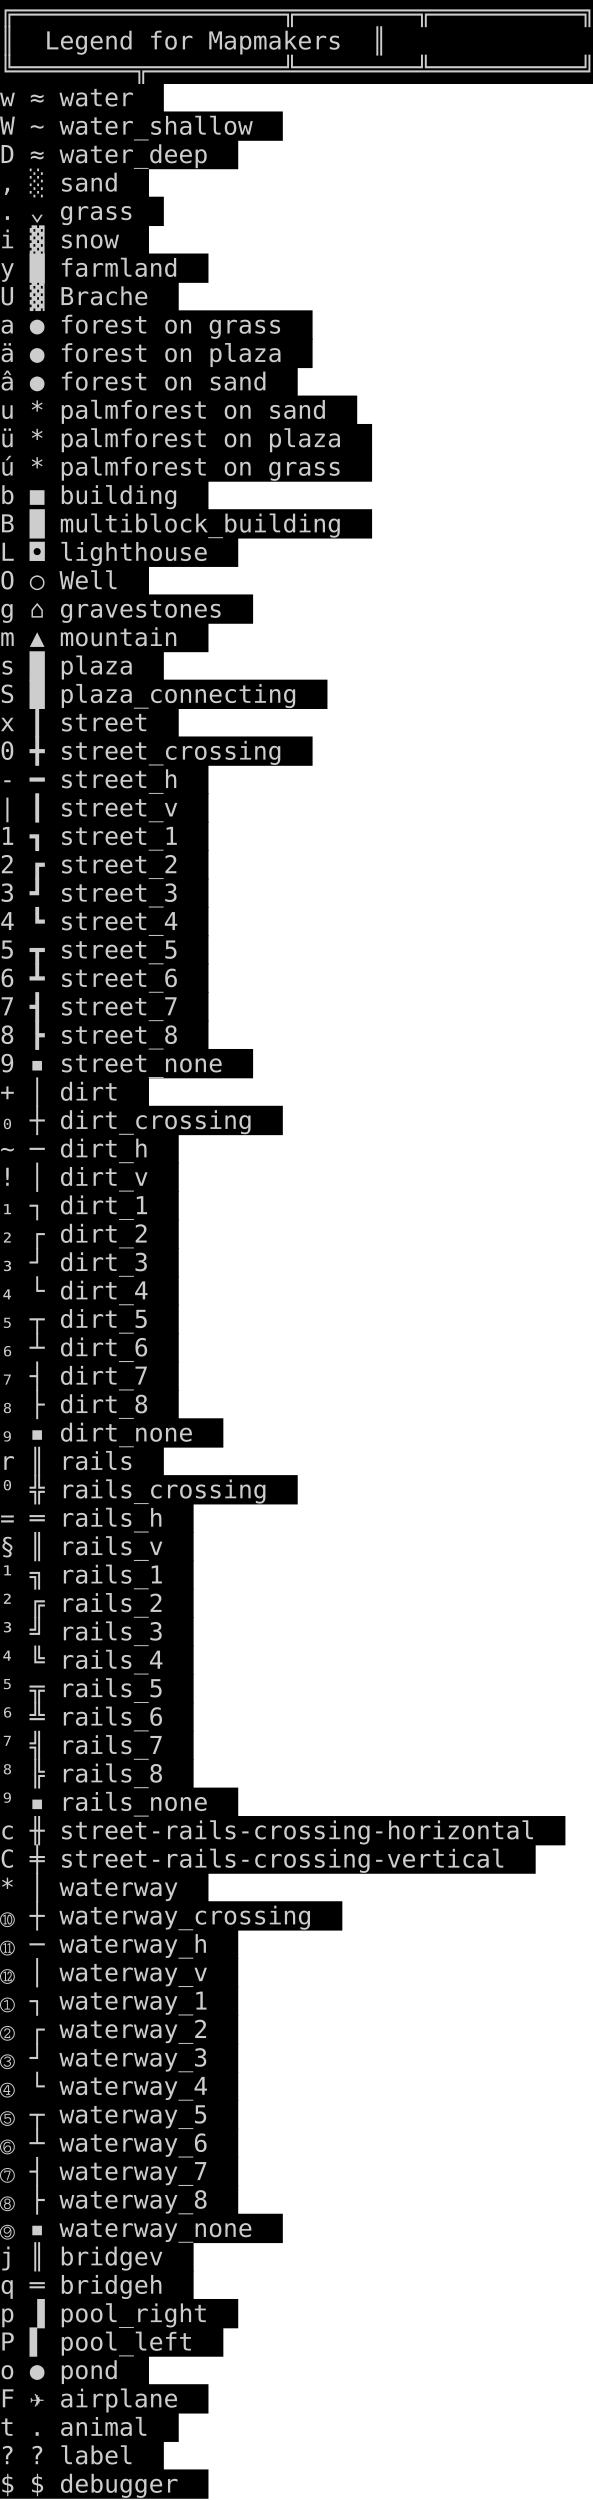
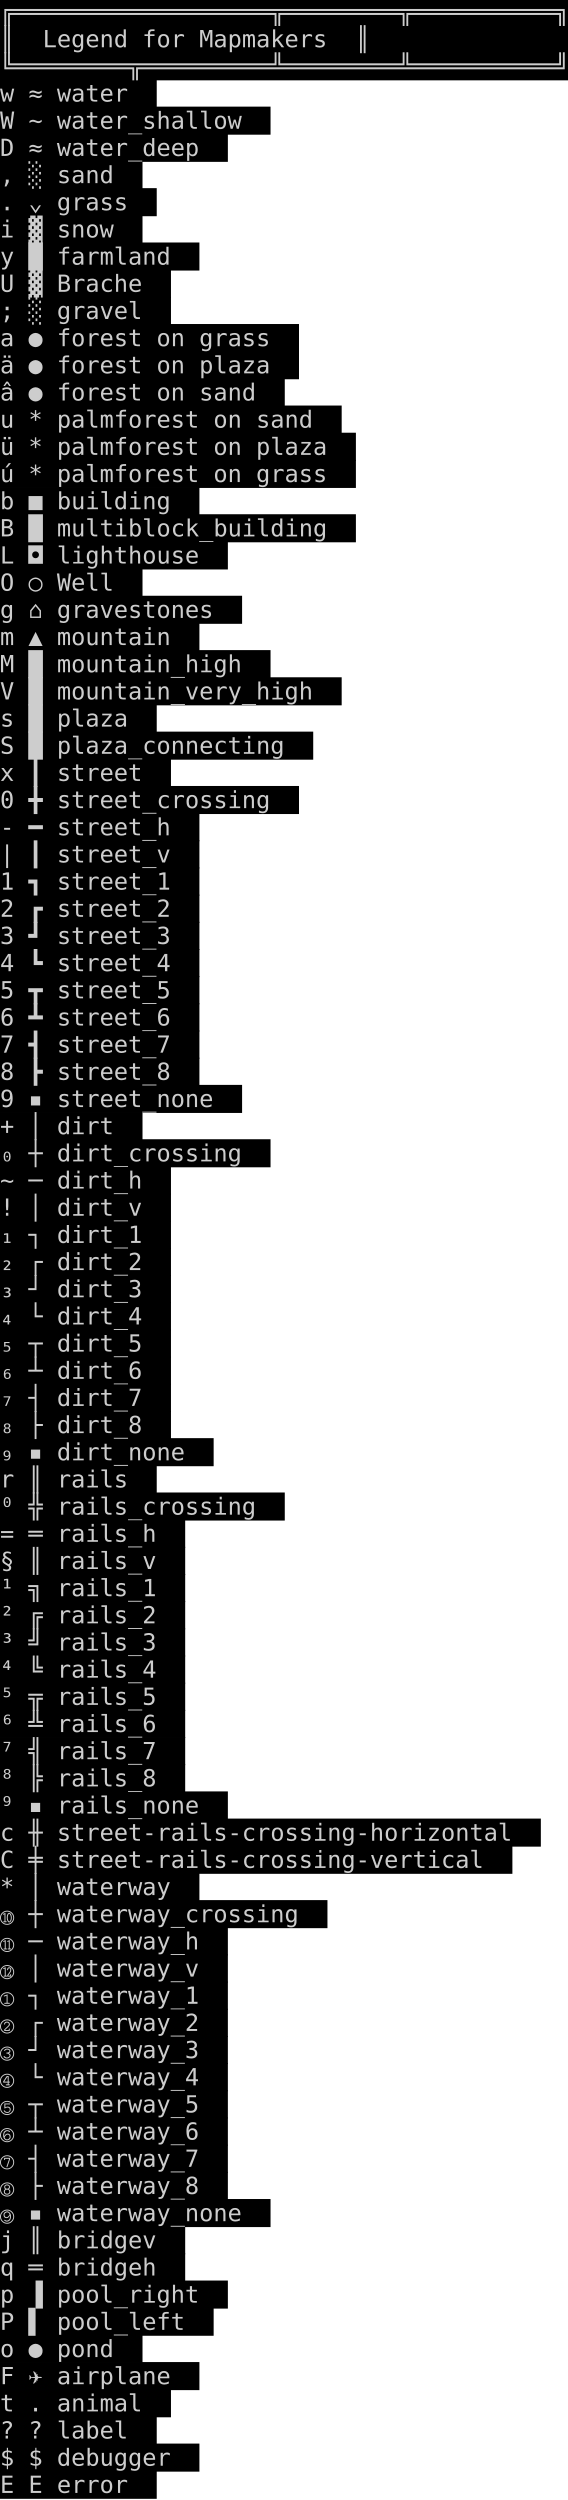
- <svg xmlns="http://www.w3.org/2000/svg" version="1.1" width="240.0px" height="1012.0px" viewBox="0 0 240.0 1012.0" style="letter-spacing:0em;font-size:10px;font-family:'DejaVu Sans Mono';stroke:none">
+ <svg xmlns="http://www.w3.org/2000/svg" version="1.1" width="240.0px" height="1058.0px" viewBox="0 0 240.0 1058.0" style="letter-spacing:0em;font-size:10px;font-family:'DejaVu Sans Mono';stroke:none">
  <text y="8.5" x="0.0" style="fill:#000000">████████████████████████████████████████</text>
  <text y="20.0" x="0.0" style="fill:#000000">████████████████████████████████████████</text>
  <text y="31.5" x="0.0" style="fill:#000000">████████████████████████████████████████</text>
  <text y="43.0" x="0.0" style="fill:#000000">███████████</text>
  <text y="54.5" x="0.0" style="fill:#000000">███████████████████</text>
  <text y="66.0" x="0.0" style="fill:#000000">████████████████</text>
  <text y="77.5" x="0.0" style="fill:#000000">██████████</text>
  <text y="89.0" x="0.0" style="fill:#000000">███████████</text>
  <text y="100.5" x="0.0" style="fill:#000000">██████████</text>
  <text y="112.0" x="0.0" style="fill:#000000">██████████████</text>
  <text y="123.5" x="0.0" style="fill:#000000">████████████</text>
-   <text y="135.0" x="0.0" style="fill:#000000">█████████████████████</text>
+   <text y="135.0" x="0.0" style="fill:#000000">████████████</text>
  <text y="146.5" x="0.0" style="fill:#000000">█████████████████████</text>
-   <text y="158.0" x="0.0" style="fill:#000000">████████████████████</text>
-   <text y="169.5" x="0.0" style="fill:#000000">████████████████████████</text>
-   <text y="181.0" x="0.0" style="fill:#000000">█████████████████████████</text>
+   <text y="158.0" x="0.0" style="fill:#000000">█████████████████████</text>
+   <text y="169.5" x="0.0" style="fill:#000000">████████████████████</text>
+   <text y="181.0" x="0.0" style="fill:#000000">████████████████████████</text>
  <text y="192.5" x="0.0" style="fill:#000000">█████████████████████████</text>
-   <text y="204.0" x="0.0" style="fill:#000000">██████████████</text>
-   <text y="215.5" x="0.0" style="fill:#000000">█████████████████████████</text>
-   <text y="227.0" x="0.0" style="fill:#000000">████████████████</text>
-   <text y="238.5" x="0.0" style="fill:#000000">██████████</text>
-   <text y="250.0" x="0.0" style="fill:#000000">█████████████████</text>
-   <text y="261.5" x="0.0" style="fill:#000000">██████████████</text>
-   <text y="273.0" x="0.0" style="fill:#000000">███████████</text>
-   <text y="284.5" x="0.0" style="fill:#000000">██████████████████████</text>
-   <text y="296.0" x="0.0" style="fill:#000000">████████████</text>
-   <text y="307.5" x="0.0" style="fill:#000000">█████████████████████</text>
-   <text y="319.0" x="0.0" style="fill:#000000">██████████████</text>
-   <text y="330.5" x="0.0" style="fill:#000000">██████████████</text>
-   <text y="342.0" x="0.0" style="fill:#000000">██████████████</text>
+   <text y="204.0" x="0.0" style="fill:#000000">█████████████████████████</text>
+   <text y="215.5" x="0.0" style="fill:#000000">██████████████</text>
+   <text y="227.0" x="0.0" style="fill:#000000">█████████████████████████</text>
+   <text y="238.5" x="0.0" style="fill:#000000">████████████████</text>
+   <text y="250.0" x="0.0" style="fill:#000000">██████████</text>
+   <text y="261.5" x="0.0" style="fill:#000000">█████████████████</text>
+   <text y="273.0" x="0.0" style="fill:#000000">██████████████</text>
+   <text y="284.5" x="0.0" style="fill:#000000">███████████████████</text>
+   <text y="296.0" x="0.0" style="fill:#000000">████████████████████████</text>
+   <text y="307.5" x="0.0" style="fill:#000000">███████████</text>
+   <text y="319.0" x="0.0" style="fill:#000000">██████████████████████</text>
+   <text y="330.5" x="0.0" style="fill:#000000">████████████</text>
+   <text y="342.0" x="0.0" style="fill:#000000">█████████████████████</text>
  <text y="353.5" x="0.0" style="fill:#000000">██████████████</text>
  <text y="365.0" x="0.0" style="fill:#000000">██████████████</text>
  <text y="376.5" x="0.0" style="fill:#000000">██████████████</text>
  <text y="388.0" x="0.0" style="fill:#000000">██████████████</text>
  <text y="399.5" x="0.0" style="fill:#000000">██████████████</text>
  <text y="411.0" x="0.0" style="fill:#000000">██████████████</text>
  <text y="422.5" x="0.0" style="fill:#000000">██████████████</text>
-   <text y="434.0" x="0.0" style="fill:#000000">█████████████████</text>
-   <text y="445.5" x="0.0" style="fill:#000000">██████████</text>
-   <text y="457.0" x="0.0" style="fill:#000000">███████████████████</text>
-   <text y="468.5" x="0.0" style="fill:#000000">████████████</text>
-   <text y="480.0" x="0.0" style="fill:#000000">████████████</text>
-   <text y="491.5" x="0.0" style="fill:#000000">████████████</text>
+   <text y="434.0" x="0.0" style="fill:#000000">██████████████</text>
+   <text y="445.5" x="0.0" style="fill:#000000">██████████████</text>
+   <text y="457.0" x="0.0" style="fill:#000000">██████████████</text>
+   <text y="468.5" x="0.0" style="fill:#000000">█████████████████</text>
+   <text y="480.0" x="0.0" style="fill:#000000">██████████</text>
+   <text y="491.5" x="0.0" style="fill:#000000">███████████████████</text>
  <text y="503.0" x="0.0" style="fill:#000000">████████████</text>
  <text y="514.5" x="0.0" style="fill:#000000">████████████</text>
  <text y="526.0" x="0.0" style="fill:#000000">████████████</text>
  <text y="537.5" x="0.0" style="fill:#000000">████████████</text>
  <text y="549.0" x="0.0" style="fill:#000000">████████████</text>
  <text y="560.5" x="0.0" style="fill:#000000">████████████</text>
  <text y="572.0" x="0.0" style="fill:#000000">████████████</text>
-   <text y="583.5" x="0.0" style="fill:#000000">███████████████</text>
-   <text y="595.0" x="0.0" style="fill:#000000">███████████</text>
-   <text y="606.5" x="0.0" style="fill:#000000">████████████████████</text>
-   <text y="618.0" x="0.0" style="fill:#000000">█████████████</text>
-   <text y="629.5" x="0.0" style="fill:#000000">█████████████</text>
-   <text y="641.0" x="0.0" style="fill:#000000">█████████████</text>
+   <text y="583.5" x="0.0" style="fill:#000000">████████████</text>
+   <text y="595.0" x="0.0" style="fill:#000000">████████████</text>
+   <text y="606.5" x="0.0" style="fill:#000000">████████████</text>
+   <text y="618.0" x="0.0" style="fill:#000000">███████████████</text>
+   <text y="629.5" x="0.0" style="fill:#000000">███████████</text>
+   <text y="641.0" x="0.0" style="fill:#000000">████████████████████</text>
  <text y="652.5" x="0.0" style="fill:#000000">█████████████</text>
  <text y="664.0" x="0.0" style="fill:#000000">█████████████</text>
  <text y="675.5" x="0.0" style="fill:#000000">█████████████</text>
  <text y="687.0" x="0.0" style="fill:#000000">█████████████</text>
  <text y="698.5" x="0.0" style="fill:#000000">█████████████</text>
  <text y="710.0" x="0.0" style="fill:#000000">█████████████</text>
  <text y="721.5" x="0.0" style="fill:#000000">█████████████</text>
-   <text y="733.0" x="0.0" style="fill:#000000">████████████████</text>
-   <text y="744.5" x="0.0" style="fill:#000000">██████████████████████████████████████</text>
-   <text y="756.0" x="0.0" style="fill:#000000">████████████████████████████████████</text>
-   <text y="767.5" x="0.0" style="fill:#000000">██████████████</text>
-   <text y="779.0" x="0.0" style="fill:#000000">███████████████████████</text>
-   <text y="790.5" x="0.0" style="fill:#000000">████████████████</text>
-   <text y="802.0" x="0.0" style="fill:#000000">████████████████</text>
-   <text y="813.5" x="0.0" style="fill:#000000">████████████████</text>
+   <text y="733.0" x="0.0" style="fill:#000000">█████████████</text>
+   <text y="744.5" x="0.0" style="fill:#000000">█████████████</text>
+   <text y="756.0" x="0.0" style="fill:#000000">█████████████</text>
+   <text y="767.5" x="0.0" style="fill:#000000">████████████████</text>
+   <text y="779.0" x="0.0" style="fill:#000000">██████████████████████████████████████</text>
+   <text y="790.5" x="0.0" style="fill:#000000">████████████████████████████████████</text>
+   <text y="802.0" x="0.0" style="fill:#000000">██████████████</text>
+   <text y="813.5" x="0.0" style="fill:#000000">███████████████████████</text>
  <text y="825.0" x="0.0" style="fill:#000000">████████████████</text>
  <text y="836.5" x="0.0" style="fill:#000000">████████████████</text>
  <text y="848.0" x="0.0" style="fill:#000000">████████████████</text>
  <text y="859.5" x="0.0" style="fill:#000000">████████████████</text>
  <text y="871.0" x="0.0" style="fill:#000000">████████████████</text>
  <text y="882.5" x="0.0" style="fill:#000000">████████████████</text>
  <text y="894.0" x="0.0" style="fill:#000000">████████████████</text>
-   <text y="905.5" x="0.0" style="fill:#000000">███████████████████</text>
-   <text y="917.0" x="0.0" style="fill:#000000">█████████████</text>
-   <text y="928.5" x="0.0" style="fill:#000000">█████████████</text>
-   <text y="940.0" x="0.0" style="fill:#000000">████████████████</text>
-   <text y="951.5" x="0.0" style="fill:#000000">███████████████</text>
-   <text y="963.0" x="0.0" style="fill:#000000">██████████</text>
-   <text y="974.5" x="0.0" style="fill:#000000">██████████████</text>
-   <text y="986.0" x="0.0" style="fill:#000000">████████████</text>
-   <text y="997.5" x="0.0" style="fill:#000000">███████████</text>
+   <text y="905.5" x="0.0" style="fill:#000000">████████████████</text>
+   <text y="917.0" x="0.0" style="fill:#000000">████████████████</text>
+   <text y="928.5" x="0.0" style="fill:#000000">████████████████</text>
+   <text y="940.0" x="0.0" style="fill:#000000">███████████████████</text>
+   <text y="951.5" x="0.0" style="fill:#000000">█████████████</text>
+   <text y="963.0" x="0.0" style="fill:#000000">█████████████</text>
+   <text y="974.5" x="0.0" style="fill:#000000">████████████████</text>
+   <text y="986.0" x="0.0" style="fill:#000000">███████████████</text>
+   <text y="997.5" x="0.0" style="fill:#000000">██████████</text>
  <text y="1009.0" x="0.0" style="fill:#000000">██████████████</text>
+   <text y="1020.5" x="0.0" style="fill:#000000">████████████</text>
+   <text y="1032.0" x="0.0" style="fill:#000000">███████████</text>
+   <text y="1043.5" x="0.0" style="fill:#000000">██████████████</text>
+   <text y="1055.0" x="0.0" style="fill:#000000">███████████</text>
  <text y="8.5" x="0.0" style="fill:#cdcdcd">╔══════════════════╦════════╦══════════╗</text>
  <text y="20.0" x="0.0" style="fill:#cdcdcd">║         Legend for Mapmakers         ║</text>
  <text y="31.5" x="0.0" style="fill:#cdcdcd">╚════════╦═════════╩════════╩══════════╝</text>
  <text y="43.0" x="0.0" style="fill:#cdcdcd"> w ≈ water </text>
  <text y="54.5" x="0.0" style="fill:#cdcdcd"> W ~ water_shallow </text>
  <text y="66.0" x="0.0" style="fill:#cdcdcd"> D ≈ water_deep </text>
  <text y="77.5" x="0.0" style="fill:#cdcdcd"> , ░ sand </text>
  <text y="89.0" x="0.0" style="fill:#cdcdcd"> . ⌄ grass </text>
  <text y="100.5" x="0.0" style="fill:#cdcdcd"> i ▓ snow </text>
  <text y="112.0" x="0.0" style="fill:#cdcdcd"> y █ farmland </text>
  <text y="123.5" x="0.0" style="fill:#cdcdcd"> U ▓ Brache </text>
-   <text y="135.0" x="0.0" style="fill:#cdcdcd"> a ● forest on grass </text>
-   <text y="146.5" x="0.0" style="fill:#cdcdcd"> ä ● forest on plaza </text>
-   <text y="158.0" x="0.0" style="fill:#cdcdcd"> â ● forest on sand </text>
-   <text y="169.5" x="0.0" style="fill:#cdcdcd"> u * palmforest on sand </text>
-   <text y="181.0" x="0.0" style="fill:#cdcdcd"> ü * palmforest on plaza </text>
-   <text y="192.5" x="0.0" style="fill:#cdcdcd"> ú * palmforest on grass </text>
-   <text y="204.0" x="0.0" style="fill:#cdcdcd"> b ■ building </text>
-   <text y="215.5" x="0.0" style="fill:#cdcdcd"> B █ multiblock_building </text>
-   <text y="227.0" x="0.0" style="fill:#cdcdcd"> L ◘ lighthouse </text>
-   <text y="238.5" x="0.0" style="fill:#cdcdcd"> O ○ Well </text>
-   <text y="250.0" x="0.0" style="fill:#cdcdcd"> g ⌂ gravestones </text>
-   <text y="261.5" x="0.0" style="fill:#cdcdcd"> m ▲ mountain </text>
-   <text y="273.0" x="0.0" style="fill:#cdcdcd"> s █ plaza </text>
-   <text y="284.5" x="0.0" style="fill:#cdcdcd"> S █ plaza_connecting </text>
-   <text y="296.0" x="0.0" style="fill:#cdcdcd"> x ┃ street </text>
-   <text y="307.5" x="0.0" style="fill:#cdcdcd"> 0 ╋ street_crossing </text>
-   <text y="319.0" x="0.0" style="fill:#cdcdcd"> - ━ street_h </text>
-   <text y="330.5" x="0.0" style="fill:#cdcdcd"> | ┃ street_v </text>
-   <text y="342.0" x="0.0" style="fill:#cdcdcd"> 1 ┓ street_1 </text>
-   <text y="353.5" x="0.0" style="fill:#cdcdcd"> 2 ┏ street_2 </text>
-   <text y="365.0" x="0.0" style="fill:#cdcdcd"> 3 ┛ street_3 </text>
-   <text y="376.5" x="0.0" style="fill:#cdcdcd"> 4 ┗ street_4 </text>
-   <text y="388.0" x="0.0" style="fill:#cdcdcd"> 5 ┳ street_5 </text>
-   <text y="399.5" x="0.0" style="fill:#cdcdcd"> 6 ┻ street_6 </text>
-   <text y="411.0" x="0.0" style="fill:#cdcdcd"> 7 ┫ street_7 </text>
-   <text y="422.5" x="0.0" style="fill:#cdcdcd"> 8 ┣ street_8 </text>
-   <text y="434.0" x="0.0" style="fill:#cdcdcd"> 9 ▪ street_none </text>
-   <text y="445.5" x="0.0" style="fill:#cdcdcd"> + │ dirt </text>
-   <text y="457.0" x="0.0" style="fill:#cdcdcd"> ₀ ┼ dirt_crossing </text>
-   <text y="468.5" x="0.0" style="fill:#cdcdcd"> ~ ─ dirt_h </text>
-   <text y="480.0" x="0.0" style="fill:#cdcdcd"> ! │ dirt_v </text>
-   <text y="491.5" x="0.0" style="fill:#cdcdcd"> ₁ ┐ dirt_1 </text>
-   <text y="503.0" x="0.0" style="fill:#cdcdcd"> ₂ ┌ dirt_2 </text>
-   <text y="514.5" x="0.0" style="fill:#cdcdcd"> ₃ ┘ dirt_3 </text>
-   <text y="526.0" x="0.0" style="fill:#cdcdcd"> ₄ └ dirt_4 </text>
-   <text y="537.5" x="0.0" style="fill:#cdcdcd"> ₅ ┬ dirt_5 </text>
-   <text y="549.0" x="0.0" style="fill:#cdcdcd"> ₆ ┴ dirt_6 </text>
-   <text y="560.5" x="0.0" style="fill:#cdcdcd"> ₇ ┤ dirt_7 </text>
-   <text y="572.0" x="0.0" style="fill:#cdcdcd"> ₈ ├ dirt_8 </text>
-   <text y="583.5" x="0.0" style="fill:#cdcdcd"> ₉ ▪ dirt_none </text>
-   <text y="595.0" x="0.0" style="fill:#cdcdcd"> r ║ rails </text>
-   <text y="606.5" x="0.0" style="fill:#cdcdcd"> ⁰ ╬ rails_crossing </text>
-   <text y="618.0" x="0.0" style="fill:#cdcdcd"> = ═ rails_h </text>
-   <text y="629.5" x="0.0" style="fill:#cdcdcd"> § ║ rails_v </text>
-   <text y="641.0" x="0.0" style="fill:#cdcdcd"> ¹ ╗ rails_1 </text>
-   <text y="652.5" x="0.0" style="fill:#cdcdcd"> ² ╔ rails_2 </text>
-   <text y="664.0" x="0.0" style="fill:#cdcdcd"> ³ ╝ rails_3 </text>
-   <text y="675.5" x="0.0" style="fill:#cdcdcd"> ⁴ ╚ rails_4 </text>
-   <text y="687.0" x="0.0" style="fill:#cdcdcd"> ⁵ ╦ rails_5 </text>
-   <text y="698.5" x="0.0" style="fill:#cdcdcd"> ⁶ ╩ rails_6 </text>
-   <text y="710.0" x="0.0" style="fill:#cdcdcd"> ⁷ ╣ rails_7 </text>
-   <text y="721.5" x="0.0" style="fill:#cdcdcd"> ⁸ ╠ rails_8 </text>
-   <text y="733.0" x="0.0" style="fill:#cdcdcd"> ⁹ ▪ rails_none </text>
-   <text y="744.5" x="0.0" style="fill:#cdcdcd"> c ╫ street-rails-crossing-horizontal </text>
-   <text y="756.0" x="0.0" style="fill:#cdcdcd"> C ╪ street-rails-crossing-vertical </text>
-   <text y="767.5" x="0.0" style="fill:#cdcdcd"> * │ waterway </text>
-   <text y="779.0" x="0.0" style="fill:#cdcdcd"> ⑩ ┼ waterway_crossing </text>
-   <text y="790.5" x="0.0" style="fill:#cdcdcd"> ⑪ ─ waterway_h </text>
-   <text y="802.0" x="0.0" style="fill:#cdcdcd"> ⑫ │ waterway_v </text>
-   <text y="813.5" x="0.0" style="fill:#cdcdcd"> ① ┐ waterway_1 </text>
-   <text y="825.0" x="0.0" style="fill:#cdcdcd"> ② ┌ waterway_2 </text>
-   <text y="836.5" x="0.0" style="fill:#cdcdcd"> ③ ┘ waterway_3 </text>
-   <text y="848.0" x="0.0" style="fill:#cdcdcd"> ④ └ waterway_4 </text>
-   <text y="859.5" x="0.0" style="fill:#cdcdcd"> ⑤ ┬ waterway_5 </text>
-   <text y="871.0" x="0.0" style="fill:#cdcdcd"> ⑥ ┴ waterway_6 </text>
-   <text y="882.5" x="0.0" style="fill:#cdcdcd"> ⑦ ┤ waterway_7 </text>
-   <text y="894.0" x="0.0" style="fill:#cdcdcd"> ⑧ ├ waterway_8 </text>
-   <text y="905.5" x="0.0" style="fill:#cdcdcd"> ⑨ ▪ waterway_none </text>
-   <text y="917.0" x="0.0" style="fill:#cdcdcd"> j ║ bridgev </text>
-   <text y="928.5" x="0.0" style="fill:#cdcdcd"> q ═ bridgeh </text>
-   <text y="940.0" x="0.0" style="fill:#cdcdcd"> p ▐ pool_right </text>
-   <text y="951.5" x="0.0" style="fill:#cdcdcd"> P ▌ pool_left </text>
-   <text y="963.0" x="0.0" style="fill:#cdcdcd"> o ● pond </text>
-   <text y="974.5" x="0.0" style="fill:#cdcdcd"> F ✈ airplane </text>
-   <text y="986.0" x="0.0" style="fill:#cdcdcd"> t . animal </text>
-   <text y="997.5" x="0.0" style="fill:#cdcdcd"> ? ? label </text>
-   <text y="1009.0" x="0.0" style="fill:#cdcdcd"> $ $ debugger </text>
+   <text y="135.0" x="0.0" style="fill:#cdcdcd"> ; ░ gravel </text>
+   <text y="146.5" x="0.0" style="fill:#cdcdcd"> a ● forest on grass </text>
+   <text y="158.0" x="0.0" style="fill:#cdcdcd"> ä ● forest on plaza </text>
+   <text y="169.5" x="0.0" style="fill:#cdcdcd"> â ● forest on sand </text>
+   <text y="181.0" x="0.0" style="fill:#cdcdcd"> u * palmforest on sand </text>
+   <text y="192.5" x="0.0" style="fill:#cdcdcd"> ü * palmforest on plaza </text>
+   <text y="204.0" x="0.0" style="fill:#cdcdcd"> ú * palmforest on grass </text>
+   <text y="215.5" x="0.0" style="fill:#cdcdcd"> b ■ building </text>
+   <text y="227.0" x="0.0" style="fill:#cdcdcd"> B █ multiblock_building </text>
+   <text y="238.5" x="0.0" style="fill:#cdcdcd"> L ◘ lighthouse </text>
+   <text y="250.0" x="0.0" style="fill:#cdcdcd"> O ○ Well </text>
+   <text y="261.5" x="0.0" style="fill:#cdcdcd"> g ⌂ gravestones </text>
+   <text y="273.0" x="0.0" style="fill:#cdcdcd"> m ▲ mountain </text>
+   <text y="284.5" x="0.0" style="fill:#cdcdcd"> M █ mountain_high </text>
+   <text y="296.0" x="0.0" style="fill:#cdcdcd"> V █ mountain_very_high </text>
+   <text y="307.5" x="0.0" style="fill:#cdcdcd"> s █ plaza </text>
+   <text y="319.0" x="0.0" style="fill:#cdcdcd"> S █ plaza_connecting </text>
+   <text y="330.5" x="0.0" style="fill:#cdcdcd"> x ┃ street </text>
+   <text y="342.0" x="0.0" style="fill:#cdcdcd"> 0 ╋ street_crossing </text>
+   <text y="353.5" x="0.0" style="fill:#cdcdcd"> - ━ street_h </text>
+   <text y="365.0" x="0.0" style="fill:#cdcdcd"> | ┃ street_v </text>
+   <text y="376.5" x="0.0" style="fill:#cdcdcd"> 1 ┓ street_1 </text>
+   <text y="388.0" x="0.0" style="fill:#cdcdcd"> 2 ┏ street_2 </text>
+   <text y="399.5" x="0.0" style="fill:#cdcdcd"> 3 ┛ street_3 </text>
+   <text y="411.0" x="0.0" style="fill:#cdcdcd"> 4 ┗ street_4 </text>
+   <text y="422.5" x="0.0" style="fill:#cdcdcd"> 5 ┳ street_5 </text>
+   <text y="434.0" x="0.0" style="fill:#cdcdcd"> 6 ┻ street_6 </text>
+   <text y="445.5" x="0.0" style="fill:#cdcdcd"> 7 ┫ street_7 </text>
+   <text y="457.0" x="0.0" style="fill:#cdcdcd"> 8 ┣ street_8 </text>
+   <text y="468.5" x="0.0" style="fill:#cdcdcd"> 9 ▪ street_none </text>
+   <text y="480.0" x="0.0" style="fill:#cdcdcd"> + │ dirt </text>
+   <text y="491.5" x="0.0" style="fill:#cdcdcd"> ₀ ┼ dirt_crossing </text>
+   <text y="503.0" x="0.0" style="fill:#cdcdcd"> ~ ─ dirt_h </text>
+   <text y="514.5" x="0.0" style="fill:#cdcdcd"> ! │ dirt_v </text>
+   <text y="526.0" x="0.0" style="fill:#cdcdcd"> ₁ ┐ dirt_1 </text>
+   <text y="537.5" x="0.0" style="fill:#cdcdcd"> ₂ ┌ dirt_2 </text>
+   <text y="549.0" x="0.0" style="fill:#cdcdcd"> ₃ ┘ dirt_3 </text>
+   <text y="560.5" x="0.0" style="fill:#cdcdcd"> ₄ └ dirt_4 </text>
+   <text y="572.0" x="0.0" style="fill:#cdcdcd"> ₅ ┬ dirt_5 </text>
+   <text y="583.5" x="0.0" style="fill:#cdcdcd"> ₆ ┴ dirt_6 </text>
+   <text y="595.0" x="0.0" style="fill:#cdcdcd"> ₇ ┤ dirt_7 </text>
+   <text y="606.5" x="0.0" style="fill:#cdcdcd"> ₈ ├ dirt_8 </text>
+   <text y="618.0" x="0.0" style="fill:#cdcdcd"> ₉ ▪ dirt_none </text>
+   <text y="629.5" x="0.0" style="fill:#cdcdcd"> r ║ rails </text>
+   <text y="641.0" x="0.0" style="fill:#cdcdcd"> ⁰ ╬ rails_crossing </text>
+   <text y="652.5" x="0.0" style="fill:#cdcdcd"> = ═ rails_h </text>
+   <text y="664.0" x="0.0" style="fill:#cdcdcd"> § ║ rails_v </text>
+   <text y="675.5" x="0.0" style="fill:#cdcdcd"> ¹ ╗ rails_1 </text>
+   <text y="687.0" x="0.0" style="fill:#cdcdcd"> ² ╔ rails_2 </text>
+   <text y="698.5" x="0.0" style="fill:#cdcdcd"> ³ ╝ rails_3 </text>
+   <text y="710.0" x="0.0" style="fill:#cdcdcd"> ⁴ ╚ rails_4 </text>
+   <text y="721.5" x="0.0" style="fill:#cdcdcd"> ⁵ ╦ rails_5 </text>
+   <text y="733.0" x="0.0" style="fill:#cdcdcd"> ⁶ ╩ rails_6 </text>
+   <text y="744.5" x="0.0" style="fill:#cdcdcd"> ⁷ ╣ rails_7 </text>
+   <text y="756.0" x="0.0" style="fill:#cdcdcd"> ⁸ ╠ rails_8 </text>
+   <text y="767.5" x="0.0" style="fill:#cdcdcd"> ⁹ ▪ rails_none </text>
+   <text y="779.0" x="0.0" style="fill:#cdcdcd"> c ╫ street-rails-crossing-horizontal </text>
+   <text y="790.5" x="0.0" style="fill:#cdcdcd"> C ╪ street-rails-crossing-vertical </text>
+   <text y="802.0" x="0.0" style="fill:#cdcdcd"> * │ waterway </text>
+   <text y="813.5" x="0.0" style="fill:#cdcdcd"> ⑩ ┼ waterway_crossing </text>
+   <text y="825.0" x="0.0" style="fill:#cdcdcd"> ⑪ ─ waterway_h </text>
+   <text y="836.5" x="0.0" style="fill:#cdcdcd"> ⑫ │ waterway_v </text>
+   <text y="848.0" x="0.0" style="fill:#cdcdcd"> ① ┐ waterway_1 </text>
+   <text y="859.5" x="0.0" style="fill:#cdcdcd"> ② ┌ waterway_2 </text>
+   <text y="871.0" x="0.0" style="fill:#cdcdcd"> ③ ┘ waterway_3 </text>
+   <text y="882.5" x="0.0" style="fill:#cdcdcd"> ④ └ waterway_4 </text>
+   <text y="894.0" x="0.0" style="fill:#cdcdcd"> ⑤ ┬ waterway_5 </text>
+   <text y="905.5" x="0.0" style="fill:#cdcdcd"> ⑥ ┴ waterway_6 </text>
+   <text y="917.0" x="0.0" style="fill:#cdcdcd"> ⑦ ┤ waterway_7 </text>
+   <text y="928.5" x="0.0" style="fill:#cdcdcd"> ⑧ ├ waterway_8 </text>
+   <text y="940.0" x="0.0" style="fill:#cdcdcd"> ⑨ ▪ waterway_none </text>
+   <text y="951.5" x="0.0" style="fill:#cdcdcd"> j ║ bridgev </text>
+   <text y="963.0" x="0.0" style="fill:#cdcdcd"> q ═ bridgeh </text>
+   <text y="974.5" x="0.0" style="fill:#cdcdcd"> p ▐ pool_right </text>
+   <text y="986.0" x="0.0" style="fill:#cdcdcd"> P ▌ pool_left </text>
+   <text y="997.5" x="0.0" style="fill:#cdcdcd"> o ● pond </text>
+   <text y="1009.0" x="0.0" style="fill:#cdcdcd"> F ✈ airplane </text>
+   <text y="1020.5" x="0.0" style="fill:#cdcdcd"> t . animal </text>
+   <text y="1032.0" x="0.0" style="fill:#cdcdcd"> ? ? label </text>
+   <text y="1043.5" x="0.0" style="fill:#cdcdcd"> $ $ debugger </text>
+   <text y="1055.0" x="0.0" style="fill:#cdcdcd"> E E error </text>
</svg>
